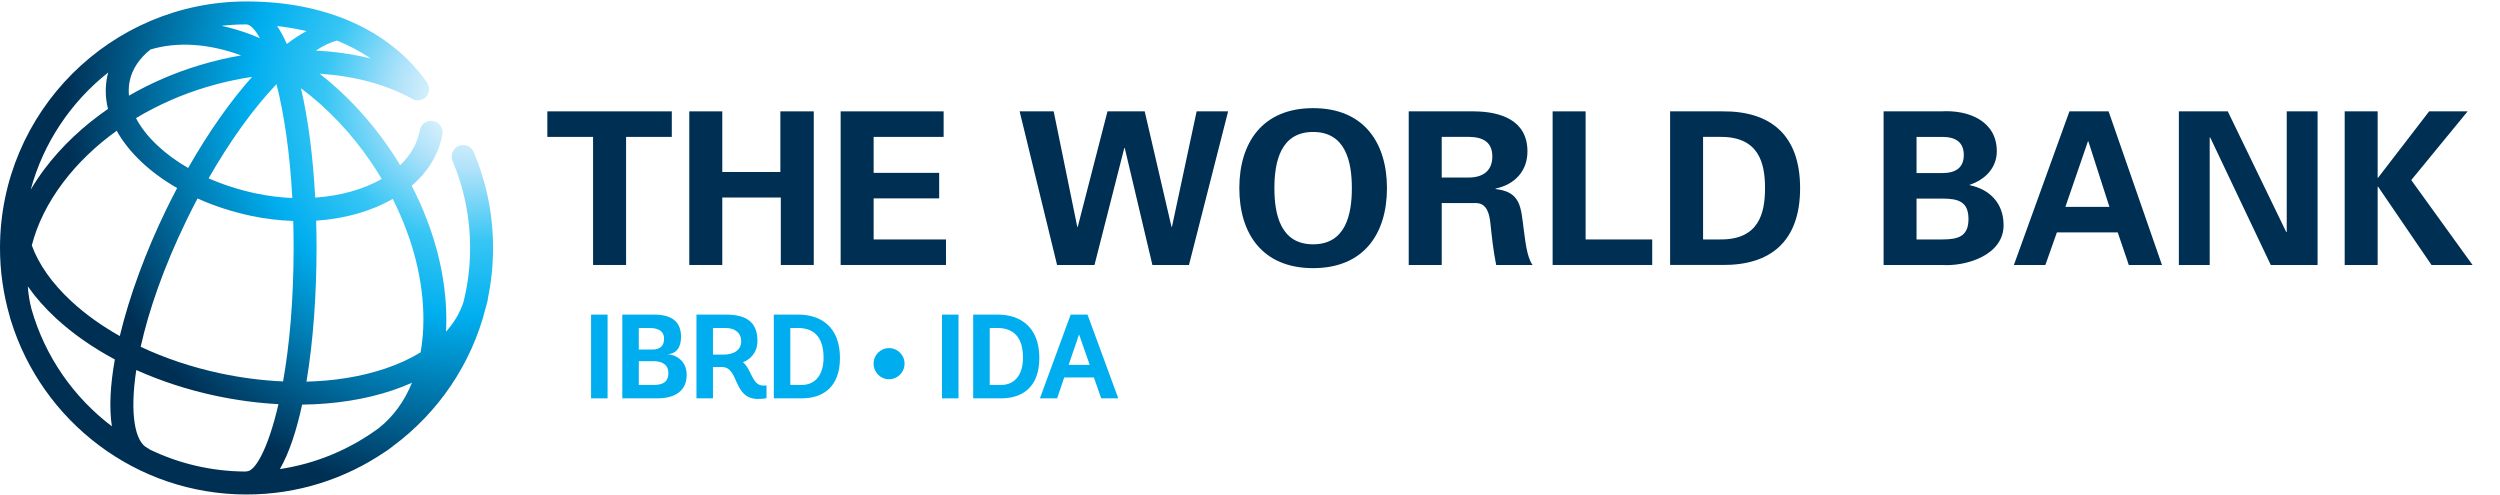
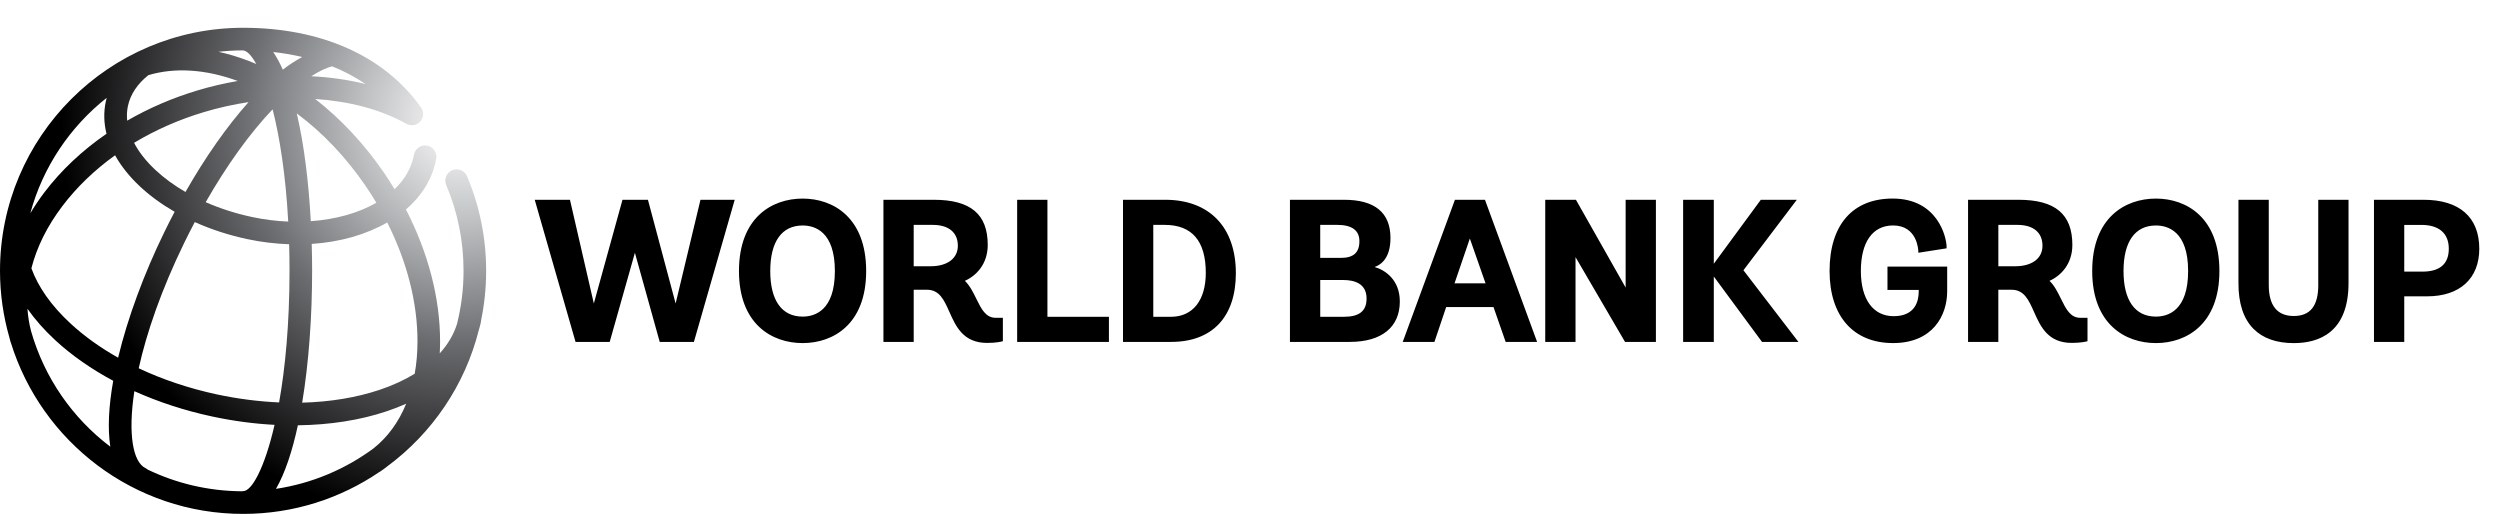
- <svg xmlns="http://www.w3.org/2000/svg" xmlns:xlink="http://www.w3.org/1999/xlink" version="1.1" id="Layer_1" x="0px" y="0px" width="182px" height="36px" viewBox="27.681 3.81 182 36" enable-background="new 27.681 3.81 182 36" xml:space="preserve">
+ <svg xmlns="http://www.w3.org/2000/svg" xmlns:xlink="http://www.w3.org/1999/xlink" version="1.1" id="Layer_1" x="0px" y="0px" width="180px" height="37px" viewBox="31.81 5.62 180 37" enable-background="new 31.81 5.62 180 37" xml:space="preserve">
  <g>
    <g>
      <g>
        <defs>
-           <path id="SVGID_1_" d="M49.676,33.267c2.357-0.029,4.594-0.374,6.574-1.039c0.498-0.168,0.974-0.354,1.424-0.555      c-0.551,1.345-1.36,2.467-2.415,3.301c-2.081,1.532-4.536,2.583-7.201,2.984C48.724,36.806,49.262,35.178,49.676,33.267       M38.583,36.535c-0.049-0.041-0.102-0.079-0.162-0.107c-0.927-0.452-1.302-2.519-0.819-5.68      c1.782,0.801,3.722,1.436,5.761,1.871c1.545,0.33,3.085,0.534,4.59,0.613c-0.738,3.208-1.684,4.893-2.311,4.893      c-0.04,0-0.079,0.007-0.117,0.013C43.041,38.121,40.687,37.55,38.583,36.535 M29.976,26.316      c-0.143-0.542-0.232-1.095-0.269-1.657c0.558,0.794,1.237,1.568,2.046,2.316c1.222,1.128,2.672,2.138,4.288,3.004      c-0.33,1.846-0.423,3.519-0.215,4.867C33.041,32.74,30.957,29.759,29.976,26.316 M50.727,21.833c0-0.652-0.01-1.307-0.029-1.959      c2.077-0.138,4-0.678,5.574-1.583c1.458,2.884,2.24,5.927,2.234,8.799c-0.001,0.832-0.073,1.623-0.205,2.37      c-0.75,0.459-1.613,0.857-2.584,1.185c-1.724,0.58-3.666,0.896-5.725,0.949C50.488,28.627,50.727,25.182,50.727,21.833       M43.713,30.988c-2.068-0.443-4.022-1.1-5.791-1.931c0.581-2.614,1.663-5.781,3.377-9.297c0.249-0.509,0.503-1.01,0.762-1.5      c1.199,0.538,2.504,0.965,3.872,1.257c1.039,0.223,2.079,0.344,3.096,0.379c0.019,0.626,0.027,1.271,0.027,1.937      c0,3.931-0.314,7.194-0.768,9.744C46.796,31.512,45.259,31.317,43.713,30.988 M32.887,25.75c-1.418-1.31-2.393-2.698-2.89-4.076      c0.394-1.544,1.156-3.094,2.277-4.579c1.063-1.408,2.386-2.676,3.903-3.766c0.438,0.791,1.051,1.563,1.832,2.295      c0.742,0.695,1.607,1.325,2.566,1.876c-0.264,0.501-0.522,1.01-0.774,1.528c-1.481,3.035-2.69,6.292-3.4,9.246      C35.082,27.531,33.897,26.685,32.887,25.75 M49.593,10.237c1.898,1.413,3.638,3.236,5.093,5.368      c0.276,0.404,0.536,0.815,0.783,1.23c-1.333,0.771-3.021,1.232-4.84,1.361C50.475,15.315,50.134,12.543,49.593,10.237       M46.283,17.885c-1.208-0.257-2.356-0.628-3.414-1.093c1.558-2.725,3.261-5.094,4.942-6.855      c0.525,2.066,0.965,4.844,1.151,8.288C48.077,18.188,47.177,18.077,46.283,17.885 M39.15,14.406      c-0.691-0.646-1.215-1.32-1.568-1.997c1.564-0.941,3.295-1.708,5.139-2.263c1.097-0.33,2.207-0.574,3.314-0.743      c-1.598,1.791-3.194,4.066-4.657,6.636C40.542,15.556,39.793,15.009,39.15,14.406 M35.56,9.087      c-0.023,0.084-0.047,0.17-0.066,0.258c-0.169,0.787-0.149,1.594,0.049,2.394c-1.796,1.239-3.358,2.704-4.602,4.35      c-0.379,0.501-0.718,1.013-1.025,1.528C30.841,14.199,32.853,11.225,35.56,9.087 M37.126,9.693      c0.185-0.866,0.706-1.64,1.511-2.28c1.949-0.582,4.216-0.442,6.599,0.43c-1.003,0.174-2.006,0.406-2.995,0.705      C40.4,9.1,38.662,9.856,37.07,10.774C37.034,10.409,37.051,10.047,37.126,9.693 M50.669,7.494      c0.573-0.371,1.101-0.625,1.542-0.73c0.837,0.335,1.667,0.764,2.454,1.306C53.402,7.754,52.059,7.562,50.669,7.494       M47.857,5.707C48.534,5.783,49.257,5.899,50,6.072c-0.465,0.25-0.947,0.562-1.438,0.937      C48.344,6.516,48.109,6.082,47.857,5.707 M46.048,6.362c-0.755-0.289-1.501-0.513-2.237-0.673      c0.59-0.066,1.187-0.104,1.795-0.104c0.284,0.003,0.633,0.345,0.998,1.006C46.419,6.512,46.234,6.434,46.048,6.362       M27.681,21.862c0,1.706,0.245,3.355,0.692,4.92c0.027,0.105,0.053,0.21,0.084,0.315c0.006,0.019,0.015,0.037,0.022,0.058      c2.264,7.321,9.096,12.654,17.15,12.654c3.726,0,7.189-1.142,10.061-3.092c0.029-0.017,0.058-0.031,0.084-0.049      c0.17-0.116,0.335-0.238,0.495-0.366c3.303-2.439,5.741-5.982,6.769-10.081c0.058-0.188,0.108-0.38,0.15-0.574      c0.01-0.047,0.013-0.091,0.015-0.137c0.245-1.179,0.373-2.399,0.373-3.647c0-2.422-0.474-4.773-1.411-6.985      c-0.18-0.425-0.669-0.624-1.094-0.443c-0.425,0.178-0.623,0.669-0.444,1.093c0.849,2.005,1.279,4.137,1.279,6.335      c0,1.347-0.167,2.655-0.478,3.908c-0.247,0.79-0.68,1.521-1.279,2.185c0.015-0.283,0.024-0.569,0.025-0.862      c0.007-3.202-0.879-6.584-2.521-9.763c1.204-1.034,1.973-2.312,2.236-3.741c0.084-0.453-0.216-0.888-0.669-0.972      c-0.454-0.085-0.889,0.215-0.973,0.669c-0.174,0.945-0.665,1.812-1.433,2.548c-0.239-0.395-0.487-0.786-0.75-1.171      c-1.465-2.148-3.206-4.006-5.111-5.489c2.515,0.166,4.839,0.775,6.711,1.821c0.293,0.167,0.683,0.162,0.958-0.067      c0.354-0.295,0.402-0.823,0.105-1.177c-2.689-3.761-7.34-5.836-13.1-5.836C35.733,3.915,27.681,11.966,27.681,21.862" />
+           <path id="SVGID_1_" d="M53.257,36.241c2.299-0.029,4.48-0.365,6.41-1.014c0.486-0.164,0.949-0.344,1.389-0.541      c-0.537,1.312-1.327,2.406-2.354,3.219c-2.029,1.496-4.423,2.52-7.022,2.912C52.331,39.69,52.855,38.106,53.257,36.241       M42.441,39.429c-0.048-0.041-0.1-0.076-0.158-0.105c-0.904-0.439-1.27-2.455-0.799-5.539c1.737,0.781,3.63,1.4,5.618,1.826      c1.507,0.322,3.009,0.521,4.476,0.598c-0.72,3.129-1.642,4.771-2.253,4.771c-0.04,0-0.077,0.006-0.114,0.012      C46.789,40.974,44.493,40.417,42.441,39.429 M34.048,29.464c-0.139-0.529-0.226-1.068-0.262-1.615      c0.543,0.773,1.207,1.529,1.995,2.258c1.191,1.102,2.605,2.086,4.181,2.93c-0.321,1.801-0.412,3.43-0.209,4.746      C37.037,35.728,35.005,32.821,34.048,29.464 M54.283,25.093c0-0.636-0.01-1.274-0.028-1.911c2.025-0.134,3.9-0.661,5.436-1.544      c1.421,2.813,2.185,5.779,2.178,8.58c-0.001,0.811-0.07,1.582-0.2,2.311c-0.731,0.447-1.573,0.838-2.52,1.156      c-1.681,0.564-3.575,0.873-5.582,0.926C54.049,31.716,54.283,28.356,54.283,25.093 M47.443,34.021      c-2.016-0.434-3.921-1.072-5.646-1.885c0.566-2.547,1.621-5.637,3.293-9.064c0.243-0.497,0.491-0.984,0.744-1.463      c1.169,0.525,2.441,0.941,3.775,1.226c1.013,0.217,2.026,0.335,3.019,0.37c0.018,0.61,0.027,1.241,0.027,1.889      c0,3.834-0.307,7.016-0.749,9.5C50.45,34.53,48.951,34.341,47.443,34.021 M36.887,28.911c-1.383-1.277-2.333-2.631-2.817-3.974      c0.383-1.506,1.126-3.017,2.219-4.464c1.037-1.373,2.326-2.61,3.807-3.673c0.426,0.771,1.025,1.524,1.786,2.238      c0.723,0.678,1.567,1.292,2.502,1.83c-0.258,0.488-0.51,0.985-0.755,1.49c-1.444,2.959-2.624,6.135-3.315,9.016      C39.028,30.649,37.872,29.823,36.887,28.911 M53.177,13.784c1.852,1.378,3.547,3.155,4.966,5.234      c0.269,0.395,0.522,0.795,0.764,1.2c-1.301,0.751-2.945,1.201-4.72,1.327C54.037,18.736,53.705,16.033,53.177,13.784       M49.949,21.242c-1.178-0.251-2.298-0.613-3.329-1.065c1.519-2.657,3.18-4.967,4.819-6.685c0.512,2.015,0.941,4.723,1.123,8.082      C51.7,21.538,50.822,21.429,49.949,21.242 M42.993,17.85c-0.673-0.63-1.185-1.287-1.529-1.947      c1.525-0.918,3.213-1.666,5.011-2.206c1.069-0.322,2.152-0.561,3.232-0.725c-1.559,1.746-3.115,3.965-4.542,6.471      C44.352,18.97,43.62,18.438,42.993,17.85 M39.493,12.663c-0.022,0.083-0.046,0.166-0.063,0.252      c-0.165,0.768-0.146,1.554,0.048,2.335c-1.751,1.208-3.275,2.637-4.488,4.242c-0.369,0.489-0.7,0.987-1,1.49      C34.891,17.647,36.854,14.748,39.493,12.663 M41.02,13.254c0.18-0.845,0.688-1.599,1.474-2.224      c1.9-0.567,4.111-0.431,6.434,0.42c-0.978,0.17-1.956,0.395-2.92,0.687c-1.796,0.539-3.49,1.275-5.042,2.171      C40.93,13.952,40.947,13.599,41.02,13.254 M54.226,11.11c0.559-0.361,1.073-0.61,1.503-0.712      c0.817,0.328,1.626,0.745,2.393,1.273C56.891,11.363,55.582,11.176,54.226,11.11 M51.484,9.366      c0.661,0.074,1.365,0.188,2.089,0.356c-0.454,0.243-0.924,0.548-1.401,0.914C51.959,10.157,51.73,9.731,51.484,9.366       M49.72,10.006c-0.736-0.282-1.464-0.5-2.182-0.657c0.575-0.064,1.158-0.101,1.75-0.101c0.277,0.003,0.617,0.336,0.973,0.98      C50.083,10.152,49.901,10.075,49.72,10.006 M31.81,25.12c0,1.664,0.239,3.271,0.675,4.797c0.027,0.105,0.051,0.205,0.082,0.309      c0.006,0.018,0.015,0.037,0.022,0.057c2.208,7.137,8.87,12.338,16.723,12.338c3.633,0,7.011-1.113,9.811-3.016      c0.028-0.016,0.056-0.029,0.082-0.047c0.166-0.113,0.327-0.23,0.483-0.355c3.221-2.381,5.598-5.834,6.6-9.832      c0.056-0.184,0.105-0.371,0.146-0.559c0.009-0.045,0.012-0.09,0.015-0.133c0.238-1.15,0.363-2.34,0.363-3.559      c0-2.361-0.462-4.654-1.375-6.811c-0.175-0.415-0.653-0.607-1.066-0.433c-0.415,0.174-0.608,0.653-0.433,1.066      c0.827,1.955,1.247,4.034,1.247,6.178c0,1.312-0.164,2.59-0.466,3.811c-0.24,0.771-0.663,1.484-1.247,2.131      c0.014-0.277,0.024-0.557,0.024-0.84c0.006-3.125-0.857-6.421-2.459-9.522c1.175-1.008,1.923-2.254,2.18-3.648      c0.082-0.442-0.21-0.866-0.652-0.947c-0.442-0.083-0.867,0.21-0.948,0.652c-0.17,0.921-0.648,1.767-1.397,2.485      c-0.233-0.385-0.475-0.766-0.731-1.142c-1.429-2.095-3.126-3.907-4.984-5.353c2.452,0.161,4.719,0.755,6.544,1.775      c0.286,0.164,0.667,0.159,0.934-0.065c0.346-0.288,0.392-0.802,0.104-1.147c-2.622-3.668-7.157-5.69-12.774-5.69      C39.662,7.62,31.81,15.471,31.81,25.12" />
        </defs>
        <clipPath id="SVGID_2_">
          <use xlink:href="#SVGID_1_" overflow="visible" />
        </clipPath>
-         <radialGradient id="SVGID_3_" cx="-136.112" cy="-310.587" r="0.489" gradientTransform="matrix(60.7425 0 0 60.7427 8329.744 18876.488)" gradientUnits="userSpaceOnUse">
+         <radialGradient id="SVGID_3_" cx="-127.336" cy="-310.528" r="0.479" gradientTransform="matrix(60.7425 0 0 60.7427 7799.985 18876.488)" gradientUnits="userSpaceOnUse">
          <stop offset="0" style="stop-color:#FFFFFF" />
-           <stop offset="0.06" style="stop-color:#E7F6FD" />
-           <stop offset="0.183" style="stop-color:#AFE2FA" />
-           <stop offset="0.359" style="stop-color:#37C6F4" />
-           <stop offset="0.544" style="stop-color:#00AEEF" />
-           <stop offset="1" style="stop-color:#002F54" />
+           <stop offset="0.082" style="stop-color:#EBEBEC" />
+           <stop offset="0.249" style="stop-color:#BFC1C3" />
+           <stop offset="0.487" style="stop-color:#7D7F82" />
+           <stop offset="0.544" style="stop-color:#6D6E71" />
+           <stop offset="1" style="stop-color:#000000" />
        </radialGradient>
-         <rect x="27.681" y="3.915" clip-path="url(#SVGID_2_)" fill="url(#SVGID_3_)" width="35.895" height="35.894" />
+         <rect x="31.81" y="7.62" clip-path="url(#SVGID_2_)" fill="url(#SVGID_3_)" width="35.002" height="35" />
      </g>
    </g>
-     <g>
-       <path fill="#00AEEF" d="M70.711,32.81v-6.097h1.202v6.097H70.711z" />
-       <path fill="#00AEEF" d="M72.985,32.81v-6.097h2.307c1.247,0,1.968,0.472,1.968,1.61c0,1.081-0.643,1.266-0.949,1.266v0.016    c0.409,0,1.36,0.358,1.36,1.495c0,1.274-1.002,1.71-2.126,1.71H72.985z M75.154,29.258c0.652,0,0.87-0.323,0.87-0.793    c0-0.489-0.323-0.775-1.038-0.775h-0.801v1.568H75.154z M75.282,31.834c0.602,0,1.056-0.189,1.056-0.861    c0-0.628-0.463-0.87-1.08-0.87h-1.072v1.731H75.282z" />
-       <path fill="#00AEEF" d="M83.485,32.793c0,0-0.225,0.06-0.627,0.06c-1.847,0-1.341-2.325-2.631-2.325h-0.642v2.282h-1.202v-6.097    h2.141c1.498,0,2.3,0.55,2.3,1.918c0,0.897-0.584,1.373-1.055,1.549c0.627,0.514,0.663,1.697,1.463,1.697h0.252V32.793z     M80.385,29.623c0.724,0,1.255-0.333,1.255-0.958c0-0.609-0.427-0.978-1.158-0.978h-0.897v1.936H80.385z" />
-       <path fill="#00AEEF" d="M84.015,32.81v-6.097h1.786c1.601,0,3.03,0.864,3.03,3.154c0,2.168-1.29,2.942-2.771,2.942H84.015z     M86.051,31.834c0.934,0,1.585-0.679,1.585-1.985c0-1.351-0.573-2.161-1.854-2.161h-0.566v4.146H86.051z" />
-       <path fill="#00AEEF" d="M92.402,31.417c-0.627,0-1.123-0.505-1.123-1.133c0-0.627,0.496-1.131,1.123-1.131    c0.626,0,1.131,0.504,1.131,1.131C93.533,30.912,93.028,31.417,92.402,31.417z" />
-       <path fill="#00AEEF" d="M96.258,32.81v-6.097h1.202v6.097H96.258z" />
-       <path fill="#00AEEF" d="M98.529,32.81v-6.097h1.785c1.603,0,3.031,0.864,3.031,3.154c0,2.168-1.288,2.942-2.769,2.942H98.529z     M100.568,31.834c0.933,0,1.587-0.679,1.587-1.985c0-1.351-0.575-2.161-1.855-2.161h-0.566v4.146H100.568z" />
-       <path fill="#00AEEF" d="M107.318,31.288h-2.163l-0.514,1.521h-1.254l2.239-6.096h1.227l2.239,6.096h-1.245L107.318,31.288z     M105.479,30.372h1.533l-0.775-2.213L105.479,30.372z" />
-     </g>
-     <g>
-       <path fill="#002F54" d="M67.526,11.917h9.062v1.859H73.26V23.1h-2.403v-9.324h-3.33V11.917z" />
-       <path fill="#002F54" d="M77.861,23.1V11.917h2.402v4.414h4.229v-4.414h2.431V23.1h-2.4v-4.911h-4.26V23.1H77.861z" />
-       <path fill="#002F54" d="M88.879,11.917h7.498v1.859h-5.095v2.618h4.771v1.858h-4.771v2.99h5.266V23.1h-7.668V11.917z" />
-       <path fill="#002F54" d="M108.306,11.917h2.709l1.952,8.411h0.031l1.798-8.411h2.292L114.238,23.1h-2.663l-2.013-8.52h-0.031    l-2.171,8.52h-2.724l-2.726-11.183h2.479l1.718,8.411h0.033L108.306,11.917z" />
-       <path fill="#002F54" d="M117.904,17.509c0-3.299,1.672-5.826,5.373-5.826c3.7,0,5.375,2.526,5.375,5.826s-1.675,5.822-5.375,5.822    C119.574,23.331,117.904,20.808,117.904,17.509z M120.457,17.509c0,1.918,0.45,4.087,2.819,4.087c2.37,0,2.82-2.169,2.82-4.087    c0-1.922-0.45-4.092-2.82-4.092C120.907,13.417,120.457,15.588,120.457,17.509z" />
-       <path fill="#002F54" d="M132.638,23.1h-2.402V11.917h4.754c1.922,0.015,3.889,0.634,3.889,2.913c0,1.455-0.945,2.417-2.323,2.71    v0.032c1.844,0.201,1.844,1.331,2.045,2.881c0.11,0.713,0.201,2.03,0.65,2.647h-2.649c-0.2-0.99-0.31-1.997-0.417-3.005    c-0.063-0.618-0.219-1.47-1.007-1.5h-2.539V23.1L132.638,23.1z M132.638,16.734h2.011c1.056-0.018,1.674-0.542,1.674-1.535    c0-0.99-0.618-1.409-1.674-1.424h-2.011V16.734z" />
-       <path fill="#002F54" d="M140.712,23.1V11.917h2.402v9.325h4.848V23.1H140.712z" />
-       <path fill="#002F54" d="M149.265,11.917h3.812c3.483-0.03,5.652,1.703,5.652,5.592c0,3.887-2.169,5.621-5.652,5.59h-3.812V11.917    L149.265,11.917z M151.665,21.241h1.239c2.852,0.031,3.271-1.953,3.271-3.732c0-1.782-0.419-3.764-3.271-3.733h-1.239V21.241z" />
-       <path fill="#002F54" d="M164.807,23.1V11.917h4.198c1.998-0.124,4.043,0.714,4.043,2.897c0,1.223-0.854,2.076-1.968,2.446v0.032    c1.411,0.295,2.462,1.271,2.462,2.911c0,2.215-2.79,3.022-4.507,2.897H164.807z M169.082,21.241c1.131,0,1.905-0.202,1.905-1.487    s-0.773-1.487-1.905-1.487h-1.876v2.975H169.082z M169.082,16.41c1.007,0,1.563-0.419,1.563-1.317c0-0.9-0.557-1.316-1.563-1.316    h-1.876v2.634L169.082,16.41L169.082,16.41z" />
-       <path fill="#002F54" d="M174.292,23.1l4.044-11.183h2.85l3.886,11.183h-2.414l-0.806-2.37h-4.43l-0.838,2.37H174.292z     M181.247,18.872l-1.533-4.771h-0.032l-1.641,4.771H181.247z" />
-       <path fill="#002F54" d="M192.993,23.1l-4.415-9.294l-0.031,0.032v9.262h-2.245V11.917h3.561l4.262,8.798l0.03-0.033v-8.766h2.246    V23.1H192.993z" />
-       <path fill="#002F54" d="M200.773,16.75h0.031l3.718-4.833h2.803l-4.105,5.003l4.462,6.18h-2.989l-3.888-5.7h-0.031v5.7h-2.4    V11.917h2.4V16.75z" />
-     </g>
+     <path d="M206.304,20.004c2.588,0,4.014,1.252,4.014,3.526c0,2.145-1.402,3.426-3.754,3.426h-1.648v3.281h-2.18V20.004H206.304z    M204.916,25.177h1.305c1.262,0,1.902-0.555,1.902-1.647c0-1.108-0.701-1.717-1.975-1.717h-1.232V25.177z M198.726,26.14   c0,1.502-0.576,2.232-1.762,2.232c-1.197,0-1.803-0.752-1.803-2.232v-6.135h-2.182v5.989c-0.006,1.465,0.359,2.576,1.086,3.307   c0.676,0.678,1.65,1.023,2.898,1.023c1.799,0,3.941-0.752,3.941-4.328v-5.99h-2.18V26.14L198.726,26.14z M187.035,19.918   c2.211,0,4.572,1.371,4.572,5.216c0,3.825-2.361,5.188-4.572,5.188c-2.215,0-4.586-1.363-4.586-5.188   C182.449,21.288,184.82,19.918,187.035,19.918 M187.035,28.415c0.867,0,2.32-0.426,2.32-3.28c0-2.854-1.453-3.28-2.32-3.28   c-1.504,0-2.332,1.165-2.332,3.28C184.703,27.251,185.531,28.415,187.035,28.415 M180.201,27.136   c0.359,0.73,0.67,1.365,1.391,1.365h0.518v1.684l-0.074,0.02c-0.016,0.004-0.395,0.104-1.059,0.104   c-1.723,0-2.25-1.186-2.717-2.229c-0.381-0.857-0.713-1.598-1.611-1.598h-0.959v3.756h-2.18V20.004h3.625   c2.65,0,3.885,1.033,3.885,3.252c0,1.373-0.824,2.221-1.646,2.583C179.738,26.192,179.972,26.671,180.201,27.136 M175.691,24.79   h1.215c1.211,0,1.963-0.566,1.963-1.475c0-0.956-0.658-1.503-1.803-1.503h-1.375V24.79z M167.708,26.497h2.25v0.113   c0,0.662-0.234,1.775-1.805,1.775c-1.479,0-2.361-1.217-2.361-3.252c0-2.083,0.846-3.28,2.318-3.28c1.754,0,1.816,1.774,1.818,1.85   l0.004,0.115l2.033-0.318v-0.087c0-0.739-0.658-3.497-3.883-3.497c-2.889,0-4.543,1.9-4.543,5.216c0,3.248,1.709,5.189,4.572,5.189   c2.877,0,3.896-2.008,3.896-3.727v-1.777h-4.299v1.678H167.708z M161.181,20.004h-2.592l-3.385,4.606v-4.606h-2.209v10.233h2.209   v-4.708l3.471,4.708h2.621l-3.959-5.159L161.181,20.004z M148.856,26.325l-3.579-6.321h-2.21v10.233h2.181v-6.104l3.564,6.104   h2.223V20.004h-2.179V26.325L148.856,26.325z M138.752,20.071l3.73,10.167h-2.265l-0.874-2.508h-3.409l-0.845,2.508h-2.282   l3.757-10.233h2.162L138.752,20.071z M137.639,22.794l-1.104,3.228h2.235L137.639,22.794z M130.783,24.844   c0.787,0.226,1.814,0.946,1.814,2.483c0,1.85-1.311,2.91-3.597,2.91h-4.314V20.004h3.898c2.216,0,3.34,0.926,3.34,2.752   C131.924,24.169,131.281,24.669,130.783,24.844 M128.355,24.188c0.908,0,1.332-0.383,1.332-1.203c0-0.779-0.54-1.174-1.604-1.174   h-1.217v2.376H128.355z M126.867,28.429h1.703c1.114,0,1.633-0.418,1.633-1.316c0-1.101-0.91-1.332-1.676-1.332h-1.66V28.429z    M115.705,20.004c3.186,0,5.087,1.977,5.087,5.288c0,3.143-1.697,4.945-4.657,4.945h-3.469V20.004H115.705z M114.846,28.429h1.274   c1.569,0,2.507-1.184,2.507-3.166c0-2.29-0.993-3.451-2.951-3.451h-0.83V28.429z M107.225,20.004h-2.18v10.233h6.607v-1.809h-4.427   V20.004z M102.107,27.136c0.36,0.73,0.672,1.365,1.392,1.365h0.518v1.684l-0.076,0.02c-0.015,0.006-0.393,0.105-1.058,0.105   c-1.721,0-2.25-1.186-2.715-2.23c-0.382-0.855-0.712-1.598-1.612-1.598h-0.959v3.756h-2.18V20.004h3.626   c2.649,0,3.884,1.033,3.884,3.252c0,1.373-0.824,2.221-1.646,2.583C101.644,26.192,101.88,26.671,102.107,27.136 M97.597,24.79   h1.217c1.209,0,1.961-0.566,1.961-1.475c0-0.956-0.658-1.503-1.804-1.503h-1.375V24.79z M89.601,19.918   c2.211,0,4.573,1.371,4.573,5.216c0,3.825-2.361,5.188-4.573,5.188c-2.217,0-4.585-1.363-4.585-5.188   C85.017,21.288,87.385,19.918,89.601,19.918 M89.601,28.415c0.867,0,2.32-0.426,2.32-3.28c0-2.854-1.453-3.28-2.32-3.28   c-1.504,0-2.333,1.165-2.333,3.28C87.268,27.251,88.097,28.415,89.601,28.415 M82.244,20.004h2.465l-2.938,10.233H79.31   l-1.787-6.417l-1.814,6.417h-2.46L70.31,20.004h2.537l1.719,7.467l2.063-7.467h1.832l1.994,7.467L82.244,20.004z" />
  </g>
</svg>
